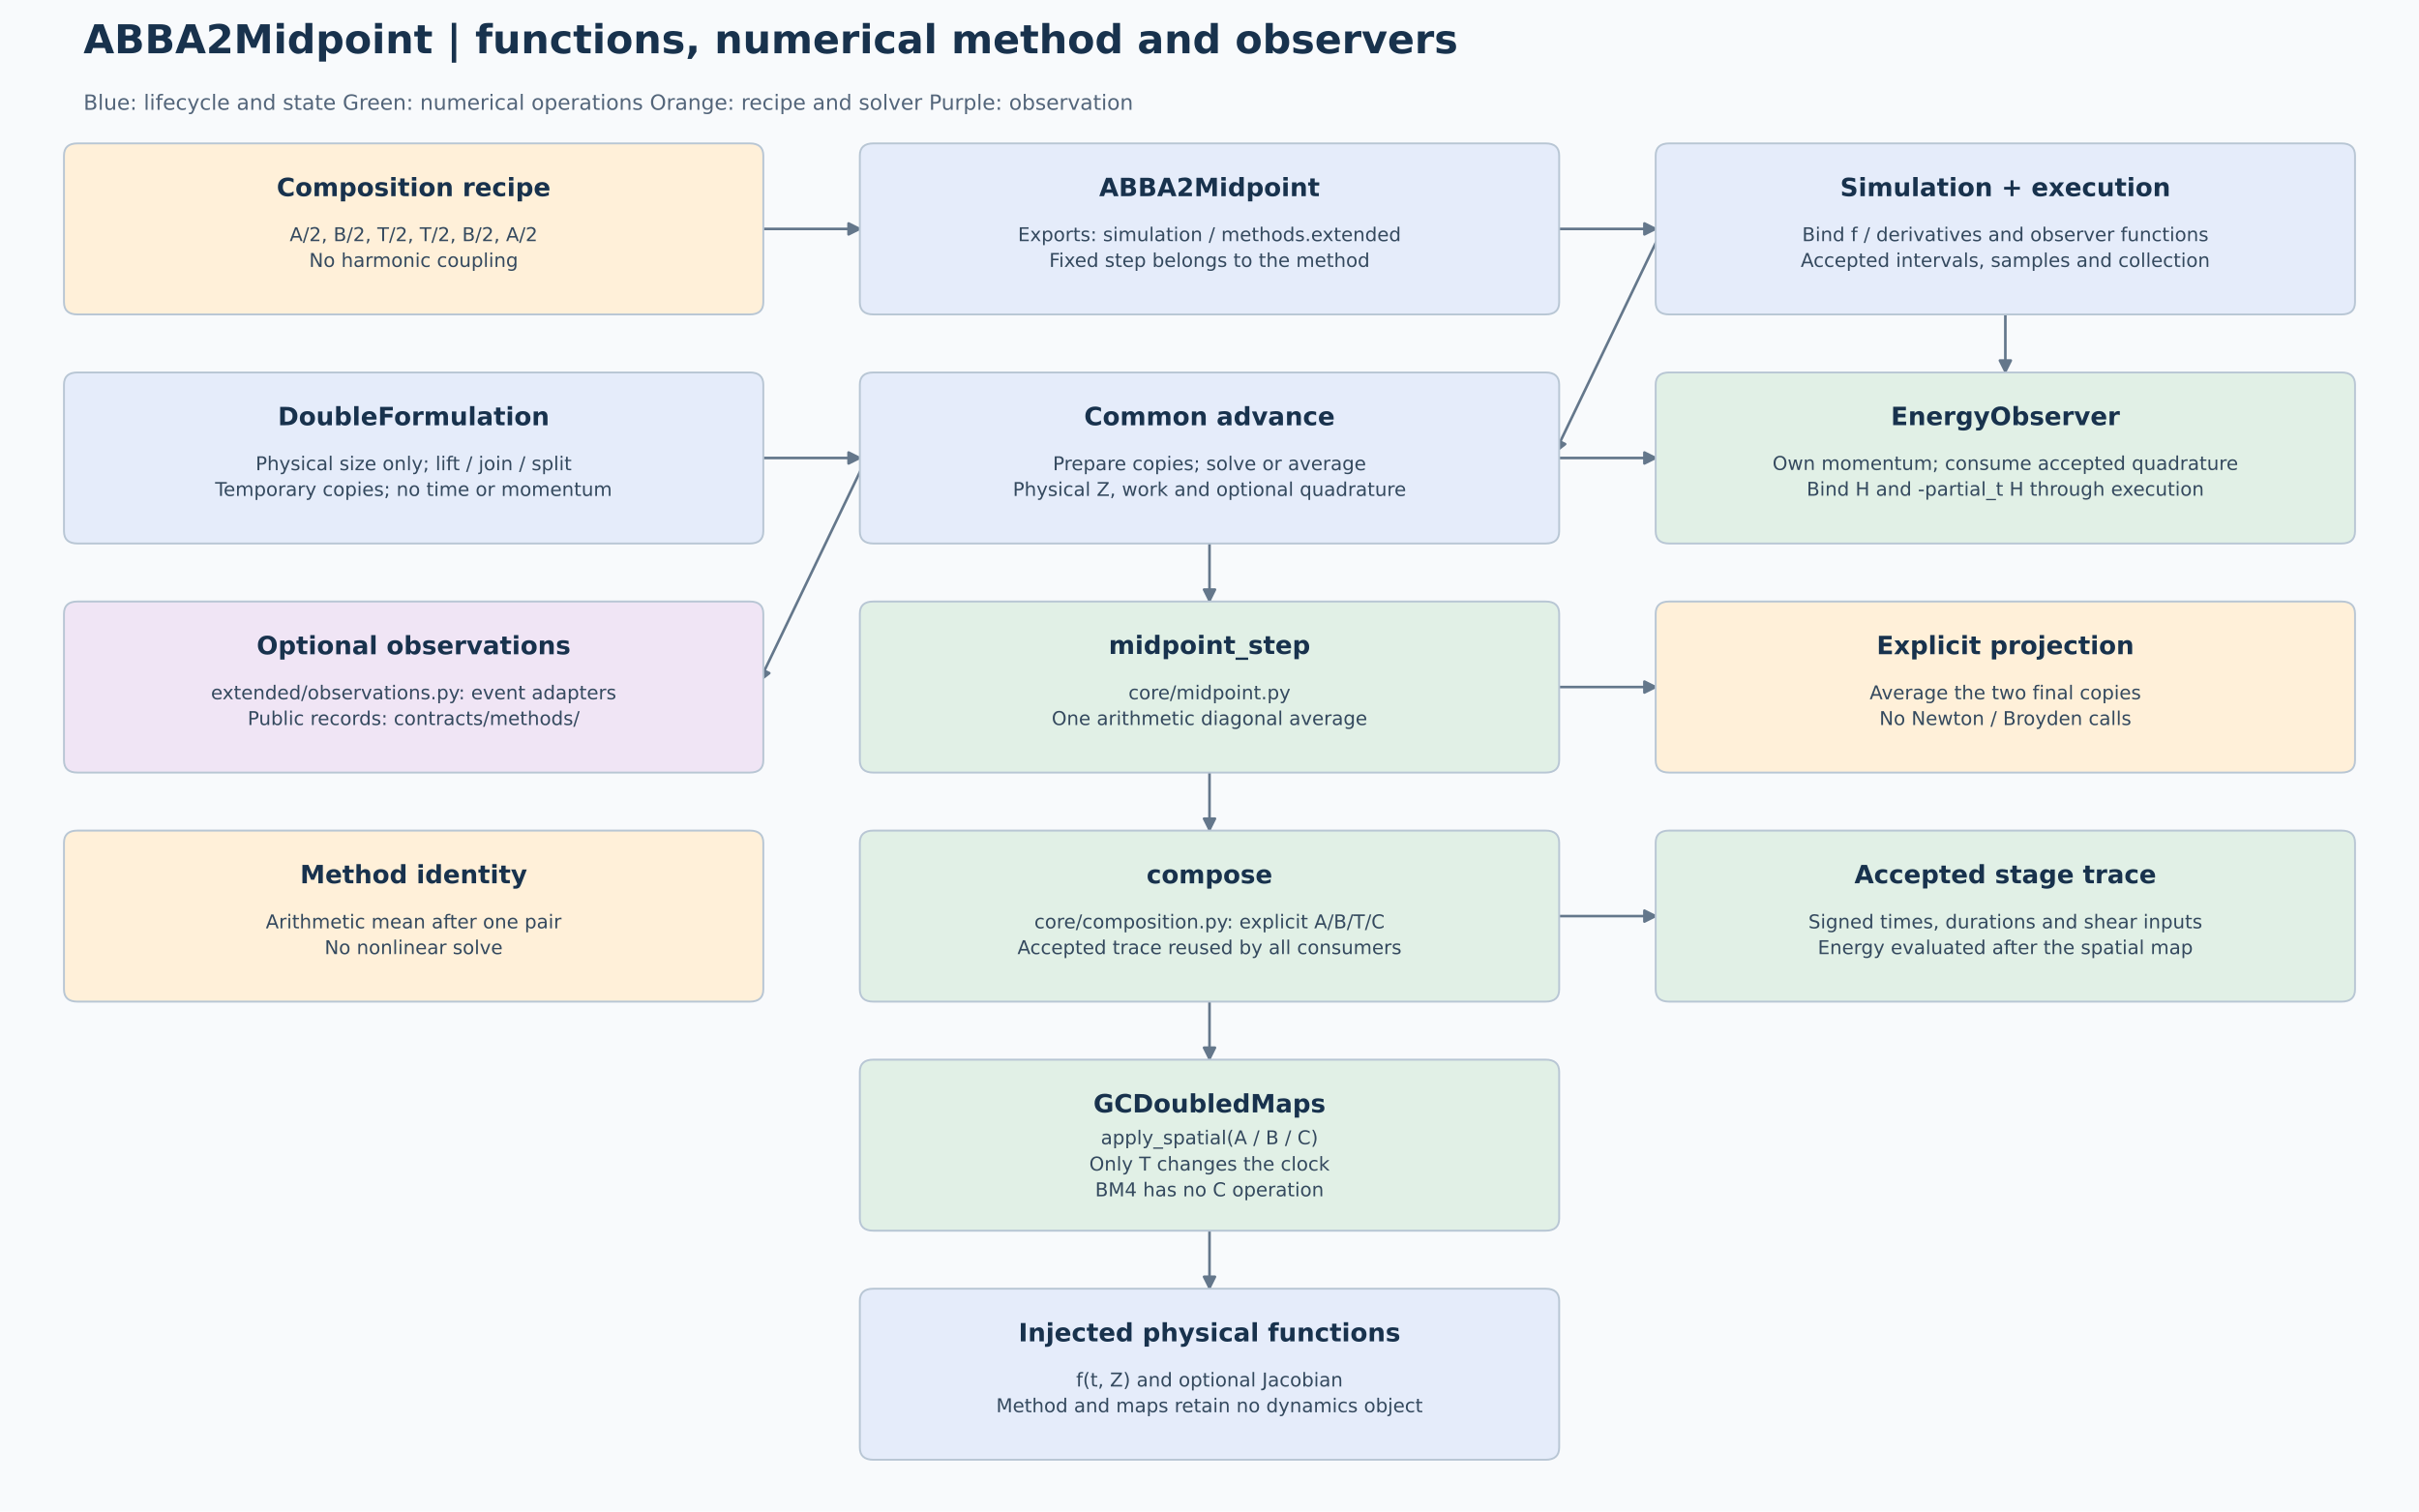
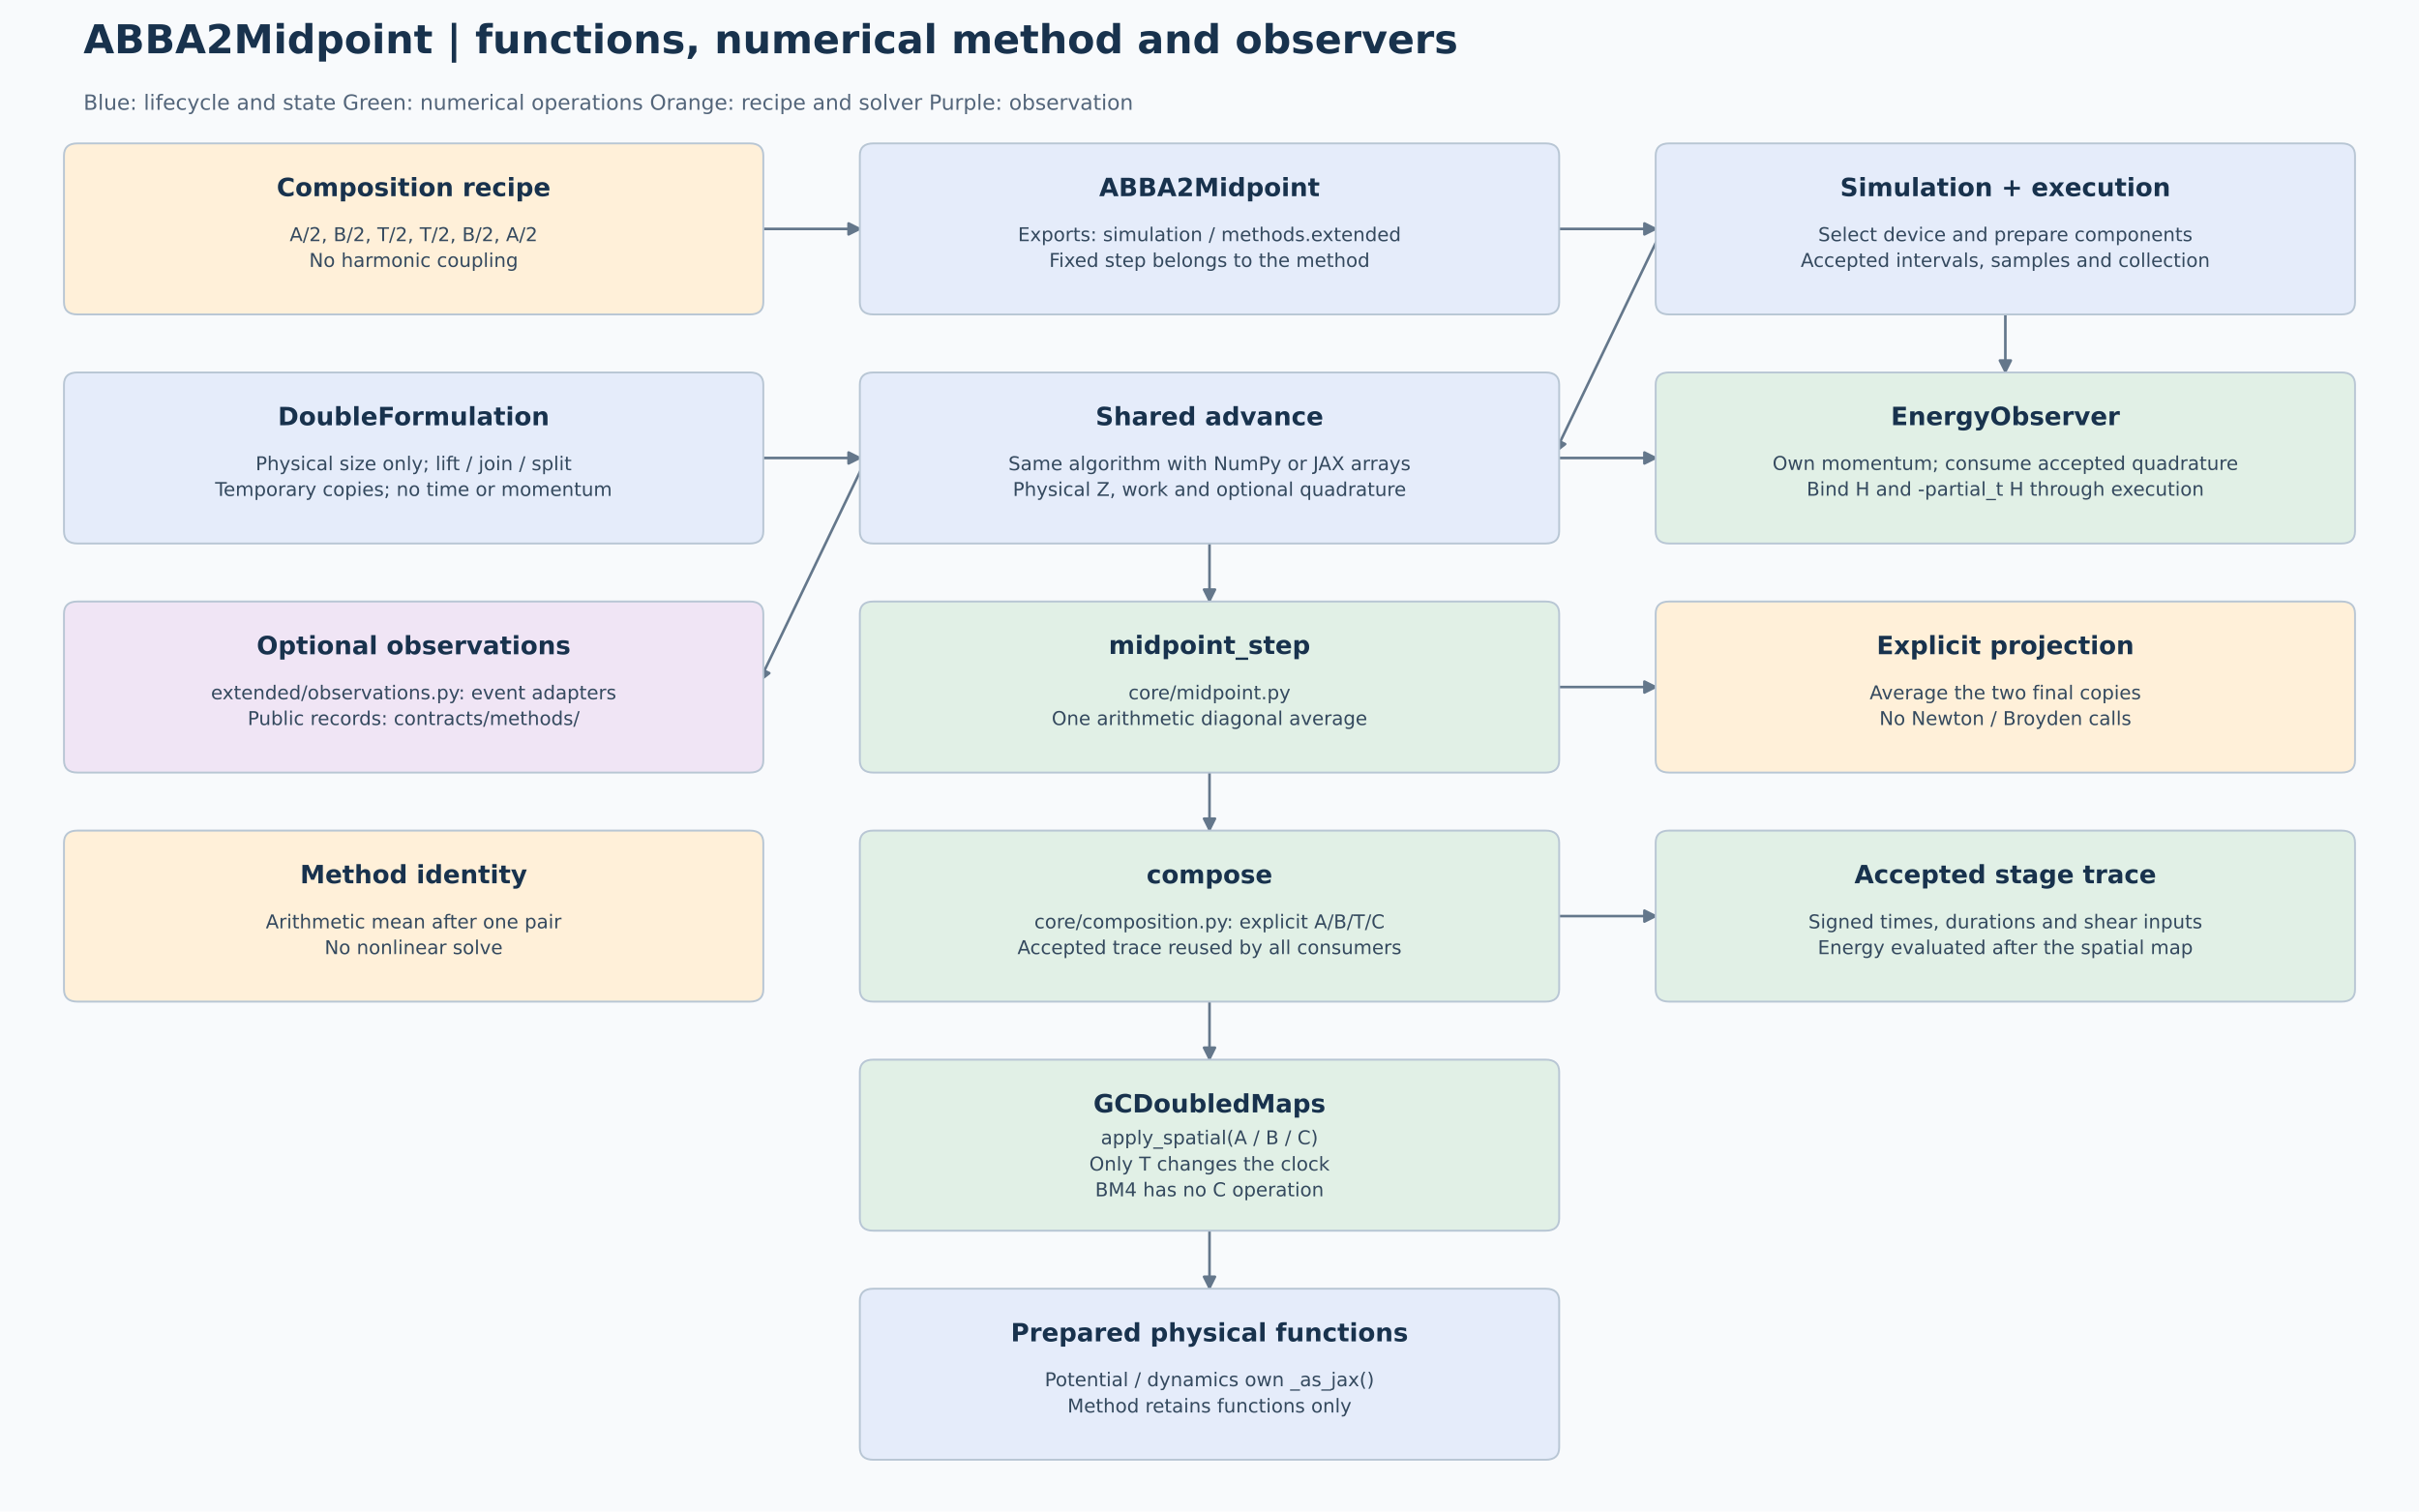
<svg xmlns="http://www.w3.org/2000/svg" width="1152pt" height="720pt" viewBox="0 0 1152 720" version="1.1">
  <defs>
    <style type="text/css">*{stroke-linejoin: round; stroke-linecap: butt}</style>
  </defs>
  <g id="figure_1">
    <g id="patch_1">
      <path d="M 0 720 L 1152 720 L 1152 0 L 0 0 z " style="fill: #f8fafc" />
    </g>
    <g id="axes_1">
      <g id="patch_2">
        <path d="M 362.288 109.039 Q 386.497 109.039 409.309 109.039 " clip-path="url(#pb098db616b)" style="fill: none; stroke: #64778b; stroke-width: 1.25; stroke-linecap: round" />
        <path d="M 404.109 106.439 L 409.309 109.039 L 404.109 111.639 z " clip-path="url(#pb098db616b)" style="fill: #64778b; stroke: #64778b; stroke-width: 1.25; stroke-linecap: round" />
      </g>
      <g id="patch_3">
        <path d="M 741.296 109.039 Q 765.505 109.039 788.317 109.039 " clip-path="url(#pb098db616b)" style="fill: none; stroke: #64778b; stroke-width: 1.25; stroke-linecap: round" />
        <path d="M 783.117 106.439 L 788.317 109.039 L 783.117 111.639 z " clip-path="url(#pb098db616b)" style="fill: #64778b; stroke: #64778b; stroke-width: 1.25; stroke-linecap: round" />
      </g>
      <g id="patch_4">
        <path d="M 790.847 110.841 Q 765.505 163.594 740.768 215.088 " clip-path="url(#pb098db616b)" style="fill: none; stroke: #64778b; stroke-width: 1.25; stroke-linecap: round" />
        <path d="M 745.363 211.527 L 740.768 215.088 L 740.676 209.275 z " clip-path="url(#pb098db616b)" style="fill: #64778b; stroke: #64778b; stroke-width: 1.25; stroke-linecap: round" />
      </g>
      <g id="patch_5">
        <path d="M 362.288 218.153 Q 386.497 218.153 409.309 218.153 " clip-path="url(#pb098db616b)" style="fill: none; stroke: #64778b; stroke-width: 1.25; stroke-linecap: round" />
        <path d="M 404.109 215.553 L 409.309 218.153 L 404.109 220.753 z " clip-path="url(#pb098db616b)" style="fill: #64778b; stroke: #64778b; stroke-width: 1.25; stroke-linecap: round" />
      </g>
      <g id="patch_6">
        <path d="M 576 257.976 Q 576 272.707 576 286.041 " clip-path="url(#pb098db616b)" style="fill: none; stroke: #64778b; stroke-width: 1.25; stroke-linecap: round" />
        <path d="M 578.6 280.841 L 576 286.041 L 573.4 280.841 z " clip-path="url(#pb098db616b)" style="fill: #64778b; stroke: #64778b; stroke-width: 1.25; stroke-linecap: round" />
      </g>
      <g id="patch_7">
        <path d="M 955.008 148.863 Q 955.008 163.594 955.008 176.928 " clip-path="url(#pb098db616b)" style="fill: none; stroke: #64778b; stroke-width: 1.25; stroke-linecap: round" />
        <path d="M 957.608 171.728 L 955.008 176.928 L 952.408 171.728 z " clip-path="url(#pb098db616b)" style="fill: #64778b; stroke: #64778b; stroke-width: 1.25; stroke-linecap: round" />
      </g>
      <g id="patch_8">
        <path d="M 741.296 218.153 Q 765.505 218.153 788.317 218.153 " clip-path="url(#pb098db616b)" style="fill: none; stroke: #64778b; stroke-width: 1.25; stroke-linecap: round" />
        <path d="M 783.117 215.553 L 788.317 218.153 L 783.117 220.753 z " clip-path="url(#pb098db616b)" style="fill: #64778b; stroke: #64778b; stroke-width: 1.25; stroke-linecap: round" />
      </g>
      <g id="patch_9">
        <path d="M 411.839 219.954 Q 386.497 272.708 361.76 324.202 " clip-path="url(#pb098db616b)" style="fill: none; stroke: #64778b; stroke-width: 1.25; stroke-linecap: round" />
        <path d="M 366.355 320.64 L 361.76 324.202 L 361.668 318.389 z " clip-path="url(#pb098db616b)" style="fill: #64778b; stroke: #64778b; stroke-width: 1.25; stroke-linecap: round" />
      </g>
      <g id="patch_10">
        <path d="M 576 367.089 Q 576 381.821 576 395.155 " clip-path="url(#pb098db616b)" style="fill: none; stroke: #64778b; stroke-width: 1.25; stroke-linecap: round" />
        <path d="M 578.6 389.955 L 576 395.155 L 573.4 389.955 z " clip-path="url(#pb098db616b)" style="fill: #64778b; stroke: #64778b; stroke-width: 1.25; stroke-linecap: round" />
      </g>
      <g id="patch_11">
        <path d="M 741.296 327.266 Q 765.505 327.266 788.317 327.266 " clip-path="url(#pb098db616b)" style="fill: none; stroke: #64778b; stroke-width: 1.25; stroke-linecap: round" />
        <path d="M 783.117 324.666 L 788.317 327.266 L 783.117 329.866 z " clip-path="url(#pb098db616b)" style="fill: #64778b; stroke: #64778b; stroke-width: 1.25; stroke-linecap: round" />
      </g>
      <g id="patch_12">
        <path d="M 741.296 436.379 Q 765.505 436.379 788.317 436.379 " clip-path="url(#pb098db616b)" style="fill: none; stroke: #64778b; stroke-width: 1.25; stroke-linecap: round" />
        <path d="M 783.117 433.779 L 788.317 436.379 L 783.117 438.979 z " clip-path="url(#pb098db616b)" style="fill: #64778b; stroke: #64778b; stroke-width: 1.25; stroke-linecap: round" />
      </g>
      <g id="patch_13">
        <path d="M 576 476.203 Q 576 490.934 576 504.268 " clip-path="url(#pb098db616b)" style="fill: none; stroke: #64778b; stroke-width: 1.25; stroke-linecap: round" />
        <path d="M 578.6 499.068 L 576 504.268 L 573.4 499.068 z " clip-path="url(#pb098db616b)" style="fill: #64778b; stroke: #64778b; stroke-width: 1.25; stroke-linecap: round" />
      </g>
      <g id="patch_14">
        <path d="M 576 585.316 Q 576 600.048 576 613.382 " clip-path="url(#pb098db616b)" style="fill: none; stroke: #64778b; stroke-width: 1.25; stroke-linecap: round" />
        <path d="M 578.6 608.182 L 576 613.382 L 573.4 608.182 z " clip-path="url(#pb098db616b)" style="fill: #64778b; stroke: #64778b; stroke-width: 1.25; stroke-linecap: round" />
      </g>
      <g id="patch_15">
        <path d="M 36.922 149.775 L 357.062 149.775 Q 363.514 149.775 363.514 143.955 L 363.514 74.123 Q 363.514 68.304 357.062 68.304 L 36.922 68.304 Q 30.47 68.304 30.47 74.123 L 30.47 143.955 Q 30.47 149.775 36.922 149.775 z " clip-path="url(#pb098db616b)" style="fill: #fff0d9; stroke: #b8c6d4; stroke-width: 0.9; stroke-linejoin: miter" />
      </g>
      <g id="patch_16">
        <path d="M 415.93 149.775 L 736.07 149.775 Q 742.522 149.775 742.522 143.955 L 742.522 74.123 Q 742.522 68.304 736.07 68.304 L 415.93 68.304 Q 409.478 68.304 409.478 74.123 L 409.478 143.955 Q 409.478 149.775 415.93 149.775 z " clip-path="url(#pb098db616b)" style="fill: #e5ecfa; stroke: #b8c6d4; stroke-width: 0.9; stroke-linejoin: miter" />
      </g>
      <g id="patch_17">
        <path d="M 794.938 149.775 L 1115.078 149.775 Q 1121.53 149.775 1121.53 143.955 L 1121.53 74.123 Q 1121.53 68.304 1115.078 68.304 L 794.938 68.304 Q 788.486 68.304 788.486 74.123 L 788.486 143.955 Q 788.486 149.775 794.938 149.775 z " clip-path="url(#pb098db616b)" style="fill: #e5ecfa; stroke: #b8c6d4; stroke-width: 0.9; stroke-linejoin: miter" />
      </g>
      <g id="patch_18">
        <path d="M 36.922 258.888 L 357.062 258.888 Q 363.514 258.888 363.514 253.069 L 363.514 183.236 Q 363.514 177.417 357.062 177.417 L 36.922 177.417 Q 30.47 177.417 30.47 183.236 L 30.47 253.069 Q 30.47 258.888 36.922 258.888 z " clip-path="url(#pb098db616b)" style="fill: #e5ecfa; stroke: #b8c6d4; stroke-width: 0.9; stroke-linejoin: miter" />
      </g>
      <g id="patch_19">
        <path d="M 415.93 258.888 L 736.07 258.888 Q 742.522 258.888 742.522 253.069 L 742.522 183.236 Q 742.522 177.417 736.07 177.417 L 415.93 177.417 Q 409.478 177.417 409.478 183.236 L 409.478 253.069 Q 409.478 258.888 415.93 258.888 z " clip-path="url(#pb098db616b)" style="fill: #e5ecfa; stroke: #b8c6d4; stroke-width: 0.9; stroke-linejoin: miter" />
      </g>
      <g id="patch_20">
        <path d="M 794.938 258.888 L 1115.078 258.888 Q 1121.53 258.888 1121.53 253.069 L 1121.53 183.236 Q 1121.53 177.417 1115.078 177.417 L 794.938 177.417 Q 788.486 177.417 788.486 183.236 L 788.486 253.069 Q 788.486 258.888 794.938 258.888 z " clip-path="url(#pb098db616b)" style="fill: #e1f0e6; stroke: #b8c6d4; stroke-width: 0.9; stroke-linejoin: miter" />
      </g>
      <g id="patch_21">
        <path d="M 36.922 368.002 L 357.062 368.002 Q 363.514 368.002 363.514 362.182 L 363.514 292.35 Q 363.514 286.53 357.062 286.53 L 36.922 286.53 Q 30.47 286.53 30.47 292.35 L 30.47 362.182 Q 30.47 368.002 36.922 368.002 z " clip-path="url(#pb098db616b)" style="fill: #f0e5f5; stroke: #b8c6d4; stroke-width: 0.9; stroke-linejoin: miter" />
      </g>
      <g id="patch_22">
        <path d="M 415.93 368.002 L 736.07 368.002 Q 742.522 368.002 742.522 362.182 L 742.522 292.35 Q 742.522 286.53 736.07 286.53 L 415.93 286.53 Q 409.478 286.53 409.478 292.35 L 409.478 362.182 Q 409.478 368.002 415.93 368.002 z " clip-path="url(#pb098db616b)" style="fill: #e1f0e6; stroke: #b8c6d4; stroke-width: 0.9; stroke-linejoin: miter" />
      </g>
      <g id="patch_23">
        <path d="M 794.938 368.002 L 1115.078 368.002 Q 1121.53 368.002 1121.53 362.182 L 1121.53 292.35 Q 1121.53 286.53 1115.078 286.53 L 794.938 286.53 Q 788.486 286.53 788.486 292.35 L 788.486 362.182 Q 788.486 368.002 794.938 368.002 z " clip-path="url(#pb098db616b)" style="fill: #fff0d9; stroke: #b8c6d4; stroke-width: 0.9; stroke-linejoin: miter" />
      </g>
      <g id="patch_24">
        <path d="M 36.922 477.115 L 357.062 477.115 Q 363.514 477.115 363.514 471.296 L 363.514 401.463 Q 363.514 395.644 357.062 395.644 L 36.922 395.644 Q 30.47 395.644 30.47 401.463 L 30.47 471.296 Q 30.47 477.115 36.922 477.115 z " clip-path="url(#pb098db616b)" style="fill: #fff0d9; stroke: #b8c6d4; stroke-width: 0.9; stroke-linejoin: miter" />
      </g>
      <g id="patch_25">
        <path d="M 415.93 477.115 L 736.07 477.115 Q 742.522 477.115 742.522 471.296 L 742.522 401.463 Q 742.522 395.644 736.07 395.644 L 415.93 395.644 Q 409.478 395.644 409.478 401.463 L 409.478 471.296 Q 409.478 477.115 415.93 477.115 z " clip-path="url(#pb098db616b)" style="fill: #e1f0e6; stroke: #b8c6d4; stroke-width: 0.9; stroke-linejoin: miter" />
      </g>
      <g id="patch_26">
        <path d="M 794.938 477.115 L 1115.078 477.115 Q 1121.53 477.115 1121.53 471.296 L 1121.53 401.463 Q 1121.53 395.644 1115.078 395.644 L 794.938 395.644 Q 788.486 395.644 788.486 401.463 L 788.486 471.296 Q 788.486 477.115 794.938 477.115 z " clip-path="url(#pb098db616b)" style="fill: #e1f0e6; stroke: #b8c6d4; stroke-width: 0.9; stroke-linejoin: miter" />
      </g>
      <g id="patch_27">
        <path d="M 415.93 586.228 L 736.07 586.228 Q 742.522 586.228 742.522 580.409 L 742.522 510.576 Q 742.522 504.757 736.07 504.757 L 415.93 504.757 Q 409.478 504.757 409.478 510.576 L 409.478 580.409 Q 409.478 586.228 415.93 586.228 z " clip-path="url(#pb098db616b)" style="fill: #e1f0e6; stroke: #b8c6d4; stroke-width: 0.9; stroke-linejoin: miter" />
      </g>
      <g id="patch_28">
        <path d="M 415.93 695.342 L 736.07 695.342 Q 742.522 695.342 742.522 689.522 L 742.522 619.69 Q 742.522 613.871 736.07 613.871 L 415.93 613.871 Q 409.478 613.871 409.478 619.69 L 409.478 689.522 Q 409.478 695.342 415.93 695.342 z " clip-path="url(#pb098db616b)" style="fill: #e5ecfa; stroke: #b8c6d4; stroke-width: 0.9; stroke-linejoin: miter" />
      </g>
      <g id="text_1">
        <text style="font-weight: 700; font-size: 19px; font-family: 'DejaVu Sans', 'Bitstream Vera Sans', 'Computer Modern Sans Serif', 'Lucida Grande', 'Verdana', 'Geneva', 'Lucid', 'Arial', 'Helvetica', 'Avant Garde', sans-serif; text-anchor: start; fill: #18324d" x="39.744" y="25.386" transform="rotate(-0 39.744 25.38557)">ABBA2Midpoint | functions, numerical method and observers</text>
      </g>
      <g id="text_2">
        <text style="font-size: 10px; font-family: 'DejaVu Sans', 'Bitstream Vera Sans', 'Computer Modern Sans Serif', 'Lucida Grande', 'Verdana', 'Geneva', 'Lucid', 'Arial', 'Helvetica', 'Avant Garde', sans-serif; text-anchor: start; fill: #53657a" x="39.744" y="52.3" transform="rotate(-0 39.744 52.30021)">Blue: lifecycle and state    Green: numerical operations    Orange: recipe and solver    Purple: observation</text>
      </g>
      <g id="text_3">
        <text style="font-weight: 700; font-size: 12px; font-family: 'DejaVu Sans', 'Bitstream Vera Sans', 'Computer Modern Sans Serif', 'Lucida Grande', 'Verdana', 'Geneva', 'Lucid', 'Arial', 'Helvetica', 'Avant Garde', sans-serif; text-anchor: middle; fill: #18324d" x="196.992" y="93.437" transform="rotate(-0 196.992 93.43744)">Composition recipe</text>
      </g>
      <g id="text_4">
        <text style="font-size: 9.1px; font-family: 'DejaVu Sans', 'Bitstream Vera Sans', 'Computer Modern Sans Serif', 'Lucida Grande', 'Verdana', 'Geneva', 'Lucid', 'Arial', 'Helvetica', 'Avant Garde', sans-serif; fill: #34495e" transform="translate(137.9387 114.8745)">A/2, B/2, T/2, T/2, B/2, A/2</text>
        <text style="font-size: 9.1px; font-family: 'DejaVu Sans', 'Bitstream Vera Sans', 'Computer Modern Sans Serif', 'Lucida Grande', 'Verdana', 'Geneva', 'Lucid', 'Arial', 'Helvetica', 'Avant Garde', sans-serif; fill: #34495e" transform="translate(147.2257 127.1389)">No harmonic coupling</text>
      </g>
      <g id="text_5">
        <text style="font-weight: 700; font-size: 12px; font-family: 'DejaVu Sans', 'Bitstream Vera Sans', 'Computer Modern Sans Serif', 'Lucida Grande', 'Verdana', 'Geneva', 'Lucid', 'Arial', 'Helvetica', 'Avant Garde', sans-serif; text-anchor: middle; fill: #18324d" x="576" y="93.437" transform="rotate(-0 576 93.43744)">ABBA2Midpoint</text>
      </g>
      <g id="text_6">
        <text style="font-size: 9.1px; font-family: 'DejaVu Sans', 'Bitstream Vera Sans', 'Computer Modern Sans Serif', 'Lucida Grande', 'Verdana', 'Geneva', 'Lucid', 'Arial', 'Helvetica', 'Avant Garde', sans-serif; fill: #34495e" transform="translate(484.7689 114.8745)">Exports: simulation / methods.extended</text>
        <text style="font-size: 9.1px; font-family: 'DejaVu Sans', 'Bitstream Vera Sans', 'Computer Modern Sans Serif', 'Lucida Grande', 'Verdana', 'Geneva', 'Lucid', 'Arial', 'Helvetica', 'Avant Garde', sans-serif; fill: #34495e" transform="translate(499.6524 127.1389)">Fixed step belongs to the method</text>
      </g>
      <g id="text_7">
        <text style="font-weight: 700; font-size: 12px; font-family: 'DejaVu Sans', 'Bitstream Vera Sans', 'Computer Modern Sans Serif', 'Lucida Grande', 'Verdana', 'Geneva', 'Lucid', 'Arial', 'Helvetica', 'Avant Garde', sans-serif; text-anchor: middle; fill: #18324d" x="955.008" y="93.437" transform="rotate(-0 955.008 93.43744)">Simulation + execution</text>
      </g>
      <g id="text_8">
-         <text style="font-size: 9.1px; font-family: 'DejaVu Sans', 'Bitstream Vera Sans', 'Computer Modern Sans Serif', 'Lucida Grande', 'Verdana', 'Geneva', 'Lucid', 'Arial', 'Helvetica', 'Avant Garde', sans-serif; fill: #34495e" transform="translate(858.2316 114.8745)">Bind f / derivatives and observer functions</text>
+         <text style="font-size: 9.1px; font-family: 'DejaVu Sans', 'Bitstream Vera Sans', 'Computer Modern Sans Serif', 'Lucida Grande', 'Verdana', 'Geneva', 'Lucid', 'Arial', 'Helvetica', 'Avant Garde', sans-serif; fill: #34495e" transform="translate(865.8671 114.8745)">Select device and prepare components</text>
        <text style="font-size: 9.1px; font-family: 'DejaVu Sans', 'Bitstream Vera Sans', 'Computer Modern Sans Serif', 'Lucida Grande', 'Verdana', 'Geneva', 'Lucid', 'Arial', 'Helvetica', 'Avant Garde', sans-serif; fill: #34495e" transform="translate(857.5598 127.1389)">Accepted intervals, samples and collection</text>
      </g>
      <g id="text_9">
        <text style="font-weight: 700; font-size: 12px; font-family: 'DejaVu Sans', 'Bitstream Vera Sans', 'Computer Modern Sans Serif', 'Lucida Grande', 'Verdana', 'Geneva', 'Lucid', 'Arial', 'Helvetica', 'Avant Garde', sans-serif; text-anchor: middle; fill: #18324d" x="196.992" y="202.551" transform="rotate(-0 196.992 202.5508)">DoubleFormulation</text>
      </g>
      <g id="text_10">
        <text style="font-size: 9.1px; font-family: 'DejaVu Sans', 'Bitstream Vera Sans', 'Computer Modern Sans Serif', 'Lucida Grande', 'Verdana', 'Geneva', 'Lucid', 'Arial', 'Helvetica', 'Avant Garde', sans-serif; fill: #34495e" transform="translate(121.7158 223.9879)">Physical size only; lift / join / split</text>
        <text style="font-size: 9.1px; font-family: 'DejaVu Sans', 'Bitstream Vera Sans', 'Computer Modern Sans Serif', 'Lucida Grande', 'Verdana', 'Geneva', 'Lucid', 'Arial', 'Helvetica', 'Avant Garde', sans-serif; fill: #34495e" transform="translate(102.4565 236.2523)">Temporary copies; no time or momentum</text>
      </g>
      <g id="text_11">
-         <text style="font-weight: 700; font-size: 12px; font-family: 'DejaVu Sans', 'Bitstream Vera Sans', 'Computer Modern Sans Serif', 'Lucida Grande', 'Verdana', 'Geneva', 'Lucid', 'Arial', 'Helvetica', 'Avant Garde', sans-serif; text-anchor: middle; fill: #18324d" x="576" y="202.551" transform="rotate(-0 576 202.5508)">Common advance</text>
+         <text style="font-weight: 700; font-size: 12px; font-family: 'DejaVu Sans', 'Bitstream Vera Sans', 'Computer Modern Sans Serif', 'Lucida Grande', 'Verdana', 'Geneva', 'Lucid', 'Arial', 'Helvetica', 'Avant Garde', sans-serif; text-anchor: middle; fill: #18324d" x="576" y="202.551" transform="rotate(-0 576 202.5508)">Shared advance</text>
      </g>
      <g id="text_12">
-         <text style="font-size: 9.1px; font-family: 'DejaVu Sans', 'Bitstream Vera Sans', 'Computer Modern Sans Serif', 'Lucida Grande', 'Verdana', 'Geneva', 'Lucid', 'Arial', 'Helvetica', 'Avant Garde', sans-serif; fill: #34495e" transform="translate(501.4049 223.9879)">Prepare copies; solve or average</text>
+         <text style="font-size: 9.1px; font-family: 'DejaVu Sans', 'Bitstream Vera Sans', 'Computer Modern Sans Serif', 'Lucida Grande', 'Verdana', 'Geneva', 'Lucid', 'Arial', 'Helvetica', 'Avant Garde', sans-serif; fill: #34495e" transform="translate(480.2005 223.9879)">Same algorithm with NumPy or JAX arrays</text>
        <text style="font-size: 9.1px; font-family: 'DejaVu Sans', 'Bitstream Vera Sans', 'Computer Modern Sans Serif', 'Lucida Grande', 'Verdana', 'Geneva', 'Lucid', 'Arial', 'Helvetica', 'Avant Garde', sans-serif; fill: #34495e" transform="translate(482.3446 236.2523)">Physical Z, work and optional quadrature</text>
      </g>
      <g id="text_13">
        <text style="font-weight: 700; font-size: 12px; font-family: 'DejaVu Sans', 'Bitstream Vera Sans', 'Computer Modern Sans Serif', 'Lucida Grande', 'Verdana', 'Geneva', 'Lucid', 'Arial', 'Helvetica', 'Avant Garde', sans-serif; text-anchor: middle; fill: #18324d" x="955.008" y="202.504" transform="rotate(-0 955.008 202.504)">EnergyObserver</text>
      </g>
      <g id="text_14">
        <text style="font-size: 9.1px; font-family: 'DejaVu Sans', 'Bitstream Vera Sans', 'Computer Modern Sans Serif', 'Lucida Grande', 'Verdana', 'Geneva', 'Lucid', 'Arial', 'Helvetica', 'Avant Garde', sans-serif; fill: #34495e" transform="translate(844.1245 223.8614)">Own momentum; consume accepted quadrature</text>
        <text style="font-size: 9.1px; font-family: 'DejaVu Sans', 'Bitstream Vera Sans', 'Computer Modern Sans Serif', 'Lucida Grande', 'Verdana', 'Geneva', 'Lucid', 'Arial', 'Helvetica', 'Avant Garde', sans-serif; fill: #34495e" transform="translate(860.3758 236.1257)">Bind H and -partial_t H through execution</text>
      </g>
      <g id="text_15">
        <text style="font-weight: 700; font-size: 12px; font-family: 'DejaVu Sans', 'Bitstream Vera Sans', 'Computer Modern Sans Serif', 'Lucida Grande', 'Verdana', 'Geneva', 'Lucid', 'Arial', 'Helvetica', 'Avant Garde', sans-serif; text-anchor: middle; fill: #18324d" x="196.992" y="311.664" transform="rotate(-0 196.992 311.6642)">Optional observations</text>
      </g>
      <g id="text_16">
        <text style="font-size: 9.1px; font-family: 'DejaVu Sans', 'Bitstream Vera Sans', 'Computer Modern Sans Serif', 'Lucida Grande', 'Verdana', 'Geneva', 'Lucid', 'Arial', 'Helvetica', 'Avant Garde', sans-serif; fill: #34495e" transform="translate(100.4623 333.1013)">extended/observations.py: event adapters</text>
        <text style="font-size: 9.1px; font-family: 'DejaVu Sans', 'Bitstream Vera Sans', 'Computer Modern Sans Serif', 'Lucida Grande', 'Verdana', 'Geneva', 'Lucid', 'Arial', 'Helvetica', 'Avant Garde', sans-serif; fill: #34495e" transform="translate(117.923 345.3657)">Public records: contracts/methods/</text>
      </g>
      <g id="text_17">
        <text style="font-weight: 700; font-size: 12px; font-family: 'DejaVu Sans', 'Bitstream Vera Sans', 'Computer Modern Sans Serif', 'Lucida Grande', 'Verdana', 'Geneva', 'Lucid', 'Arial', 'Helvetica', 'Avant Garde', sans-serif; text-anchor: middle; fill: #18324d" x="576" y="311.497" transform="rotate(-0 576 311.4974)">midpoint_step</text>
      </g>
      <g id="text_18">
        <text style="font-size: 9.1px; font-family: 'DejaVu Sans', 'Bitstream Vera Sans', 'Computer Modern Sans Serif', 'Lucida Grande', 'Verdana', 'Geneva', 'Lucid', 'Arial', 'Helvetica', 'Avant Garde', sans-serif; fill: #34495e" transform="translate(537.3975 333.1013)">core/midpoint.py</text>
        <text style="font-size: 9.1px; font-family: 'DejaVu Sans', 'Bitstream Vera Sans', 'Computer Modern Sans Serif', 'Lucida Grande', 'Verdana', 'Geneva', 'Lucid', 'Arial', 'Helvetica', 'Avant Garde', sans-serif; fill: #34495e" transform="translate(500.8482 345.3657)">One arithmetic diagonal average</text>
      </g>
      <g id="text_19">
        <text style="font-weight: 700; font-size: 12px; font-family: 'DejaVu Sans', 'Bitstream Vera Sans', 'Computer Modern Sans Serif', 'Lucida Grande', 'Verdana', 'Geneva', 'Lucid', 'Arial', 'Helvetica', 'Avant Garde', sans-serif; text-anchor: middle; fill: #18324d" x="955.008" y="311.617" transform="rotate(-0 955.008 311.6174)">Explicit projection</text>
      </g>
      <g id="text_20">
        <text style="font-size: 9.1px; font-family: 'DejaVu Sans', 'Bitstream Vera Sans', 'Computer Modern Sans Serif', 'Lucida Grande', 'Verdana', 'Geneva', 'Lucid', 'Arial', 'Helvetica', 'Avant Garde', sans-serif; fill: #34495e" transform="translate(890.3731 333.1013)">Average the two final copies</text>
        <text style="font-size: 9.1px; font-family: 'DejaVu Sans', 'Bitstream Vera Sans', 'Computer Modern Sans Serif', 'Lucida Grande', 'Verdana', 'Geneva', 'Lucid', 'Arial', 'Helvetica', 'Avant Garde', sans-serif; fill: #34495e" transform="translate(894.9999 345.3657)">No Newton / Broyden calls</text>
      </g>
      <g id="text_21">
        <text style="font-weight: 700; font-size: 12px; font-family: 'DejaVu Sans', 'Bitstream Vera Sans', 'Computer Modern Sans Serif', 'Lucida Grande', 'Verdana', 'Geneva', 'Lucid', 'Arial', 'Helvetica', 'Avant Garde', sans-serif; text-anchor: middle; fill: #18324d" x="196.992" y="420.731" transform="rotate(-0 196.992 420.7308)">Method identity</text>
      </g>
      <g id="text_22">
        <text style="font-size: 9.1px; font-family: 'DejaVu Sans', 'Bitstream Vera Sans', 'Computer Modern Sans Serif', 'Lucida Grande', 'Verdana', 'Geneva', 'Lucid', 'Arial', 'Helvetica', 'Avant Garde', sans-serif; fill: #34495e" transform="translate(126.5658 442.2147)">Arithmetic mean after one pair</text>
        <text style="font-size: 9.1px; font-family: 'DejaVu Sans', 'Bitstream Vera Sans', 'Computer Modern Sans Serif', 'Lucida Grande', 'Verdana', 'Geneva', 'Lucid', 'Arial', 'Helvetica', 'Avant Garde', sans-serif; fill: #34495e" transform="translate(154.5796 454.4791)">No nonlinear solve</text>
      </g>
      <g id="text_23">
        <text style="font-weight: 700; font-size: 12px; font-family: 'DejaVu Sans', 'Bitstream Vera Sans', 'Computer Modern Sans Serif', 'Lucida Grande', 'Verdana', 'Geneva', 'Lucid', 'Arial', 'Helvetica', 'Avant Garde', sans-serif; text-anchor: middle; fill: #18324d" x="576" y="420.778" transform="rotate(-0 576 420.7776)">compose</text>
      </g>
      <g id="text_24">
        <text style="font-size: 9.1px; font-family: 'DejaVu Sans', 'Bitstream Vera Sans', 'Computer Modern Sans Serif', 'Lucida Grande', 'Verdana', 'Geneva', 'Lucid', 'Arial', 'Helvetica', 'Avant Garde', sans-serif; fill: #34495e" transform="translate(492.5829 442.2147)">core/composition.py: explicit A/B/T/C</text>
        <text style="font-size: 9.1px; font-family: 'DejaVu Sans', 'Bitstream Vera Sans', 'Computer Modern Sans Serif', 'Lucida Grande', 'Verdana', 'Geneva', 'Lucid', 'Arial', 'Helvetica', 'Avant Garde', sans-serif; fill: #34495e" transform="translate(484.5258 454.4791)">Accepted trace reused by all consumers</text>
      </g>
      <g id="text_25">
        <text style="font-weight: 700; font-size: 12px; font-family: 'DejaVu Sans', 'Bitstream Vera Sans', 'Computer Modern Sans Serif', 'Lucida Grande', 'Verdana', 'Geneva', 'Lucid', 'Arial', 'Helvetica', 'Avant Garde', sans-serif; text-anchor: middle; fill: #18324d" x="955.008" y="420.731" transform="rotate(-0 955.008 420.7308)">Accepted stage trace</text>
      </g>
      <g id="text_26">
        <text style="font-size: 9.1px; font-family: 'DejaVu Sans', 'Bitstream Vera Sans', 'Computer Modern Sans Serif', 'Lucida Grande', 'Verdana', 'Geneva', 'Lucid', 'Arial', 'Helvetica', 'Avant Garde', sans-serif; fill: #34495e" transform="translate(861.2062 442.2147)">Signed times, durations and shear inputs</text>
        <text style="font-size: 9.1px; font-family: 'DejaVu Sans', 'Bitstream Vera Sans', 'Computer Modern Sans Serif', 'Lucida Grande', 'Verdana', 'Geneva', 'Lucid', 'Arial', 'Helvetica', 'Avant Garde', sans-serif; fill: #34495e" transform="translate(865.6709 454.4791)">Energy evaluated after the spatial map</text>
      </g>
      <g id="text_27">
        <text style="font-weight: 700; font-size: 12px; font-family: 'DejaVu Sans', 'Bitstream Vera Sans', 'Computer Modern Sans Serif', 'Lucida Grande', 'Verdana', 'Geneva', 'Lucid', 'Arial', 'Helvetica', 'Avant Garde', sans-serif; text-anchor: middle; fill: #18324d" x="576" y="529.891" transform="rotate(-0 576 529.891)">GCDoubledMaps</text>
      </g>
      <g id="text_28">
        <text style="font-size: 9.1px; font-family: 'DejaVu Sans', 'Bitstream Vera Sans', 'Computer Modern Sans Serif', 'Lucida Grande', 'Verdana', 'Geneva', 'Lucid', 'Arial', 'Helvetica', 'Avant Garde', sans-serif; fill: #34495e" transform="translate(524.2437 545.0694)">apply_spatial(A / B / C)</text>
        <text style="font-size: 9.1px; font-family: 'DejaVu Sans', 'Bitstream Vera Sans', 'Computer Modern Sans Serif', 'Lucida Grande', 'Verdana', 'Geneva', 'Lucid', 'Arial', 'Helvetica', 'Avant Garde', sans-serif; fill: #34495e" transform="translate(518.7454 557.5869)">Only T changes the clock</text>
        <text style="font-size: 9.1px; font-family: 'DejaVu Sans', 'Bitstream Vera Sans', 'Computer Modern Sans Serif', 'Lucida Grande', 'Verdana', 'Geneva', 'Lucid', 'Arial', 'Helvetica', 'Avant Garde', sans-serif; fill: #34495e" transform="translate(521.5401 569.8512)">BM4 has no C operation</text>
      </g>
      <g id="text_29">
-         <text style="font-weight: 700; font-size: 12px; font-family: 'DejaVu Sans', 'Bitstream Vera Sans', 'Computer Modern Sans Serif', 'Lucida Grande', 'Verdana', 'Geneva', 'Lucid', 'Arial', 'Helvetica', 'Avant Garde', sans-serif; text-anchor: middle; fill: #18324d" x="576" y="638.958" transform="rotate(-0 576 638.9576)">Injected physical functions</text>
+         <text style="font-weight: 700; font-size: 12px; font-family: 'DejaVu Sans', 'Bitstream Vera Sans', 'Computer Modern Sans Serif', 'Lucida Grande', 'Verdana', 'Geneva', 'Lucid', 'Arial', 'Helvetica', 'Avant Garde', sans-serif; text-anchor: middle; fill: #18324d" x="576" y="638.958" transform="rotate(-0 576 638.9576)">Prepared physical functions</text>
      </g>
      <g id="text_30">
-         <text style="font-size: 9.1px; font-family: 'DejaVu Sans', 'Bitstream Vera Sans', 'Computer Modern Sans Serif', 'Lucida Grande', 'Verdana', 'Geneva', 'Lucid', 'Arial', 'Helvetica', 'Avant Garde', sans-serif; fill: #34495e" transform="translate(512.4756 660.4415)">f(t, Z) and optional Jacobian</text>
-         <text style="font-size: 9.1px; font-family: 'DejaVu Sans', 'Bitstream Vera Sans', 'Computer Modern Sans Serif', 'Lucida Grande', 'Verdana', 'Geneva', 'Lucid', 'Arial', 'Helvetica', 'Avant Garde', sans-serif; fill: #34495e" transform="translate(474.4205 672.7059)">Method and maps retain no dynamics object</text>
+         <text style="font-size: 9.1px; font-family: 'DejaVu Sans', 'Bitstream Vera Sans', 'Computer Modern Sans Serif', 'Lucida Grande', 'Verdana', 'Geneva', 'Lucid', 'Arial', 'Helvetica', 'Avant Garde', sans-serif; fill: #34495e" transform="translate(497.5388 660.315)">Potential / dynamics own _as_jax()</text>
+         <text style="font-size: 9.1px; font-family: 'DejaVu Sans', 'Bitstream Vera Sans', 'Computer Modern Sans Serif', 'Lucida Grande', 'Verdana', 'Geneva', 'Lucid', 'Arial', 'Helvetica', 'Avant Garde', sans-serif; fill: #34495e" transform="translate(508.3579 672.8324)">Method retains functions only</text>
      </g>
    </g>
  </g>
  <defs>
    <clipPath id="pb098db616b">
      <rect x="11.52" y="7.2" width="1128.96" height="705.6" />
    </clipPath>
  </defs>
</svg>
